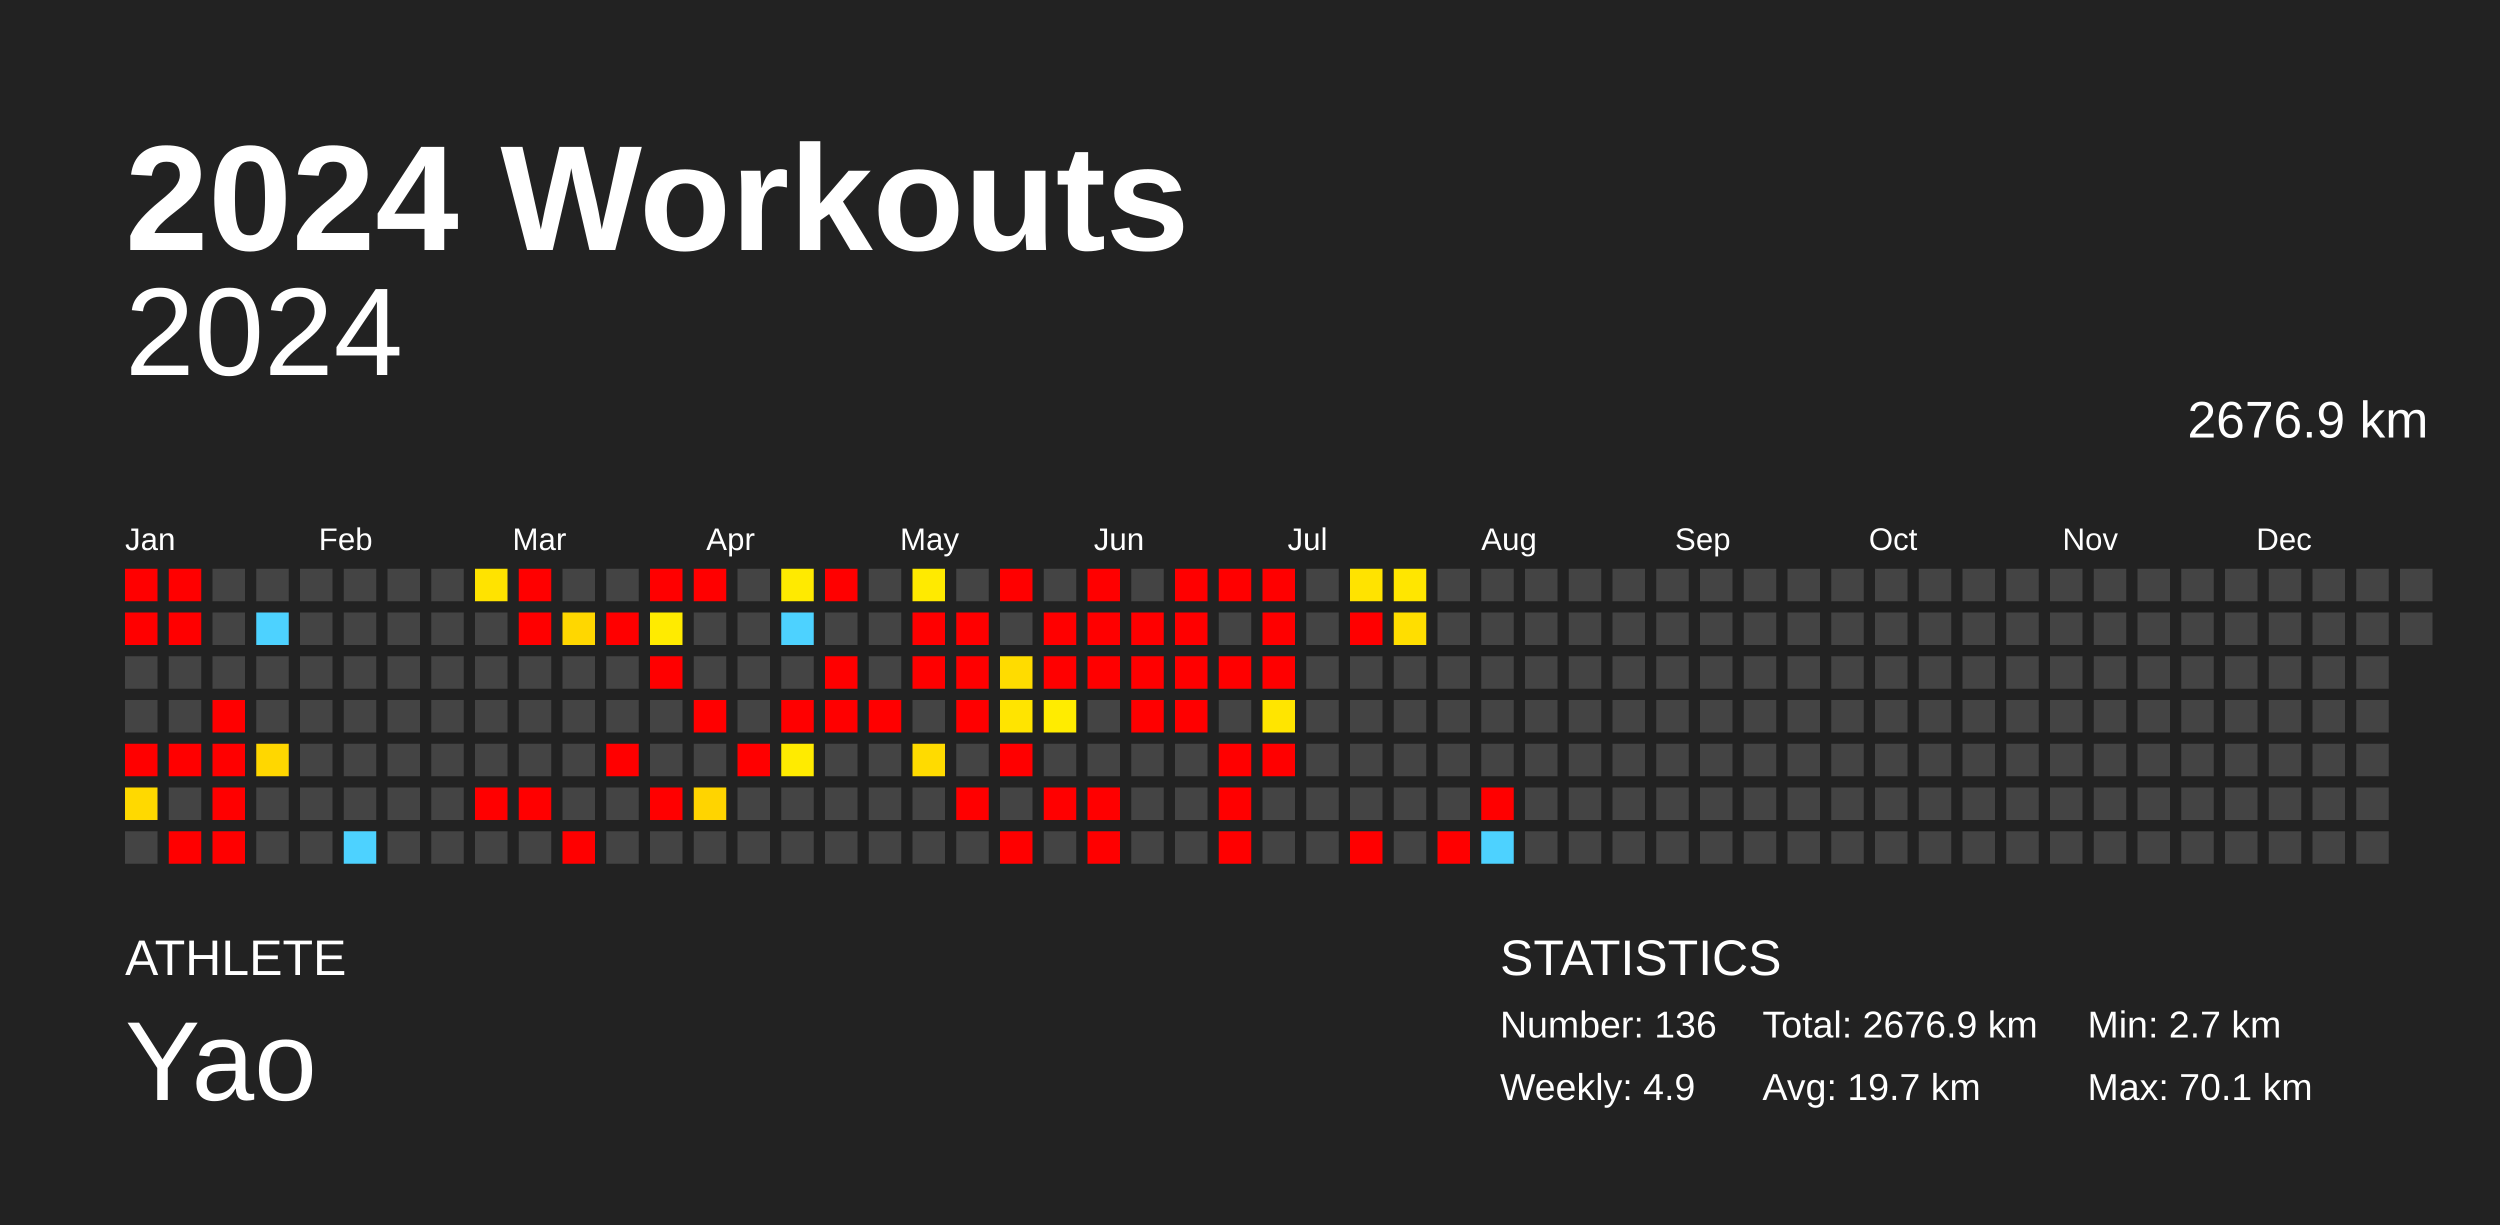
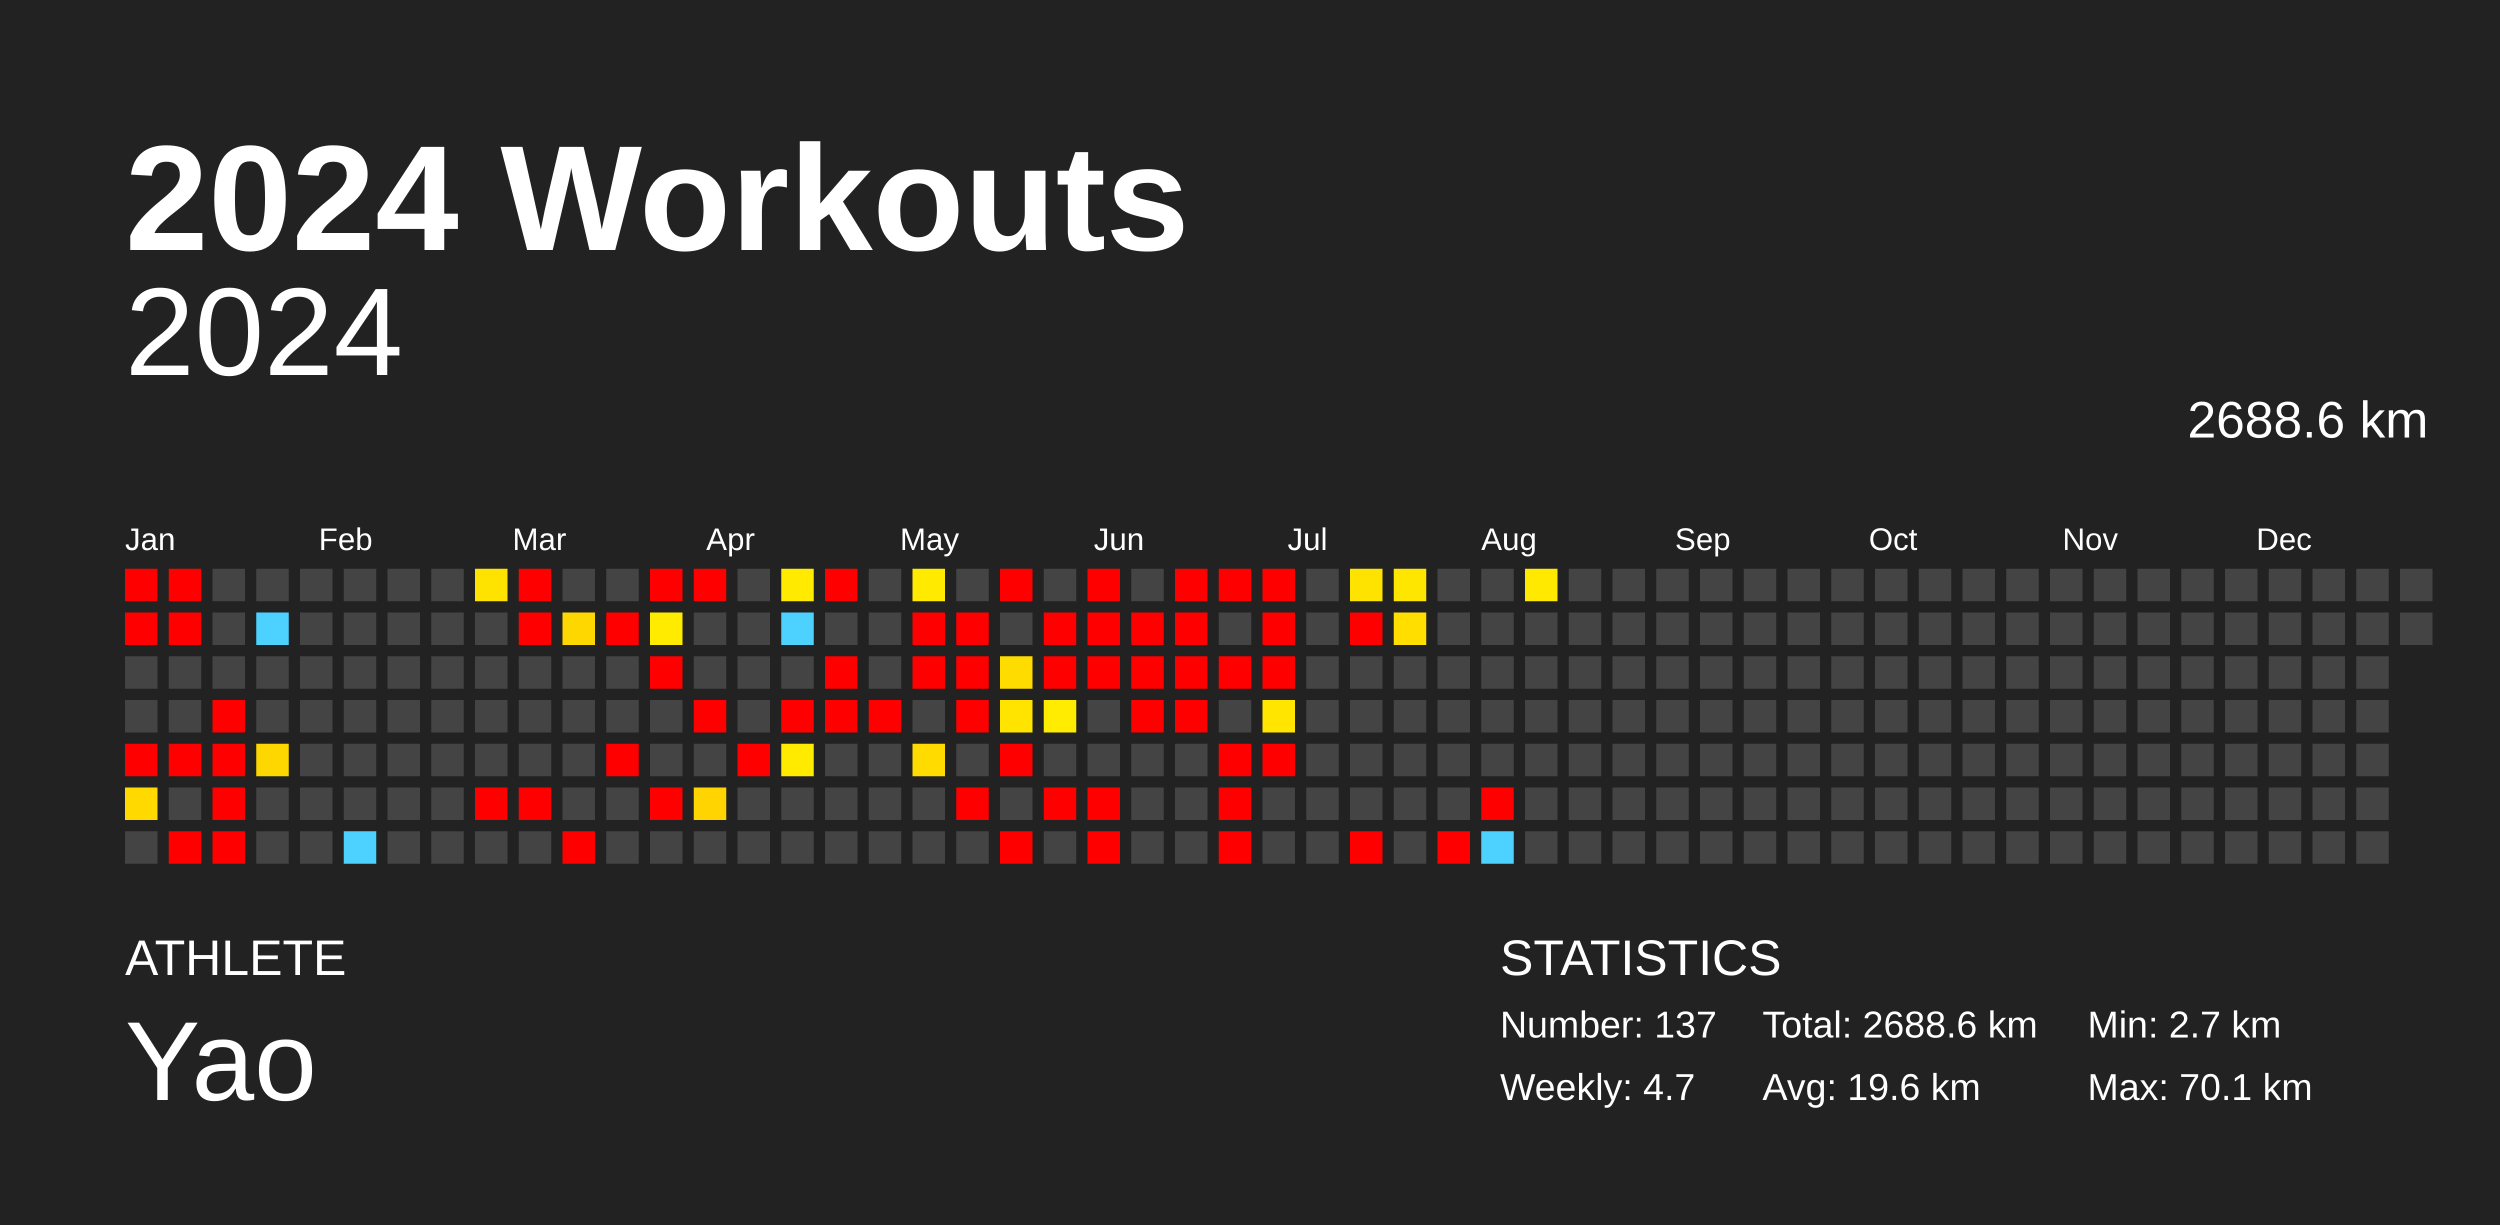
<svg xmlns="http://www.w3.org/2000/svg" baseProfile="full" height="98mm" version="1.1" viewBox="0,0,200,98" width="200mm">
  <defs />
  <rect fill="#222222" height="98" width="200" x="0" y="0" />
  <text fill="#FFFFFF" style="font-size:12px; font-family:Arial; font-weight:bold;" x="10" y="20">2024 Workouts</text>
  <text fill="#FFFFFF" style="font-size:4px; font-family:Arial" x="10" y="78">ATHLETE</text>
  <text fill="#FFFFFF" style="font-size:9px; font-family:Arial" x="10" y="88">Yao</text>
  <text fill="#FFFFFF" style="font-size:4px; font-family:Arial" x="120" y="78">STATISTICS</text>
-   <text fill="#FFFFFF" style="font-size:3px; font-family:Arial" x="120" y="83">Number: 136</text>
-   <text fill="#FFFFFF" style="font-size:3px; font-family:Arial" x="120" y="88">Weekly: 4.9</text>
-   <text fill="#FFFFFF" style="font-size:3px; font-family:Arial" x="141" y="83">Total: 2676.9 km</text>
-   <text fill="#FFFFFF" style="font-size:3px; font-family:Arial" x="141" y="88">Avg: 19.7 km</text>
+   <text fill="#FFFFFF" style="font-size:3px; font-family:Arial" x="120" y="83">Number: 137</text>
+   <text fill="#FFFFFF" style="font-size:3px; font-family:Arial" x="120" y="88">Weekly: 4.7</text>
+   <text fill="#FFFFFF" style="font-size:3px; font-family:Arial" x="141" y="83">Total: 2688.6 km</text>
+   <text fill="#FFFFFF" style="font-size:3px; font-family:Arial" x="141" y="88">Avg: 19.6 km</text>
  <text fill="#FFFFFF" style="font-size:3px; font-family:Arial" x="167" y="83">Min: 2.7 km</text>
  <text fill="#FFFFFF" style="font-size:3px; font-family:Arial" x="167" y="88">Max: 70.1 km</text>
  <text alignment-baseline="hanging" fill="#FFFFFF" style="font-size:10.0px; font-family:Arial;" x="10" y="30">2024</text>
-   <text alignment-baseline="hanging" fill="#FFFFFF" style="font-size:4.125px; font-family:Arial;" x="175" y="35">2676.9 km</text>
+   <text alignment-baseline="hanging" fill="#FFFFFF" style="font-size:4.125px; font-family:Arial;" x="175" y="35">2688.6 km</text>
  <text fill="#FFFFFF" style="font-size:2.5px; font-family:Arial" x="10.0" y="44">Jan</text>
  <text fill="#FFFFFF" style="font-size:2.5px; font-family:Arial" x="25.5" y="44">Feb</text>
  <text fill="#FFFFFF" style="font-size:2.5px; font-family:Arial" x="41.0" y="44">Mar</text>
  <text fill="#FFFFFF" style="font-size:2.5px; font-family:Arial" x="56.5" y="44">Apr</text>
  <text fill="#FFFFFF" style="font-size:2.5px; font-family:Arial" x="72.0" y="44">May</text>
  <text fill="#FFFFFF" style="font-size:2.5px; font-family:Arial" x="87.5" y="44">Jun</text>
  <text fill="#FFFFFF" style="font-size:2.5px; font-family:Arial" x="103.0" y="44">Jul</text>
  <text fill="#FFFFFF" style="font-size:2.5px; font-family:Arial" x="118.5" y="44">Aug</text>
  <text fill="#FFFFFF" style="font-size:2.5px; font-family:Arial" x="134.0" y="44">Sep</text>
  <text fill="#FFFFFF" style="font-size:2.5px; font-family:Arial" x="149.5" y="44">Oct</text>
  <text fill="#FFFFFF" style="font-size:2.5px; font-family:Arial" x="165.0" y="44">Nov</text>
  <text fill="#FFFFFF" style="font-size:2.5px; font-family:Arial" x="180.5" y="44">Dec</text>
  <rect fill="red" height="2.6" width="2.6" x="10.0" y="45.5" />
  <rect fill="red" height="2.6" width="2.6" x="10.0" y="49.0" />
  <rect fill="#444444" height="2.6" width="2.6" x="10.0" y="52.5" />
  <rect fill="#444444" height="2.6" width="2.6" x="10.0" y="56.0" />
  <rect fill="red" height="2.6" width="2.6" x="10.0" y="59.5" />
  <rect fill="#ffd900" height="2.6" width="2.6" x="10.0" y="63.0" />
  <rect fill="#444444" height="2.6" width="2.6" x="10.0" y="66.5" />
  <rect fill="red" height="2.6" width="2.6" x="13.5" y="45.5" />
  <rect fill="red" height="2.6" width="2.6" x="13.5" y="49.0" />
  <rect fill="#444444" height="2.6" width="2.6" x="13.5" y="52.5" />
  <rect fill="#444444" height="2.6" width="2.6" x="13.5" y="56.0" />
  <rect fill="red" height="2.6" width="2.6" x="13.5" y="59.5" />
  <rect fill="#444444" height="2.6" width="2.6" x="13.5" y="63.0" />
  <rect fill="red" height="2.6" width="2.6" x="13.5" y="66.5" />
  <rect fill="#444444" height="2.6" width="2.6" x="17.0" y="45.5" />
  <rect fill="#444444" height="2.6" width="2.6" x="17.0" y="49.0" />
  <rect fill="#444444" height="2.6" width="2.6" x="17.0" y="52.5" />
  <rect fill="red" height="2.6" width="2.6" x="17.0" y="56.0" />
  <rect fill="red" height="2.6" width="2.6" x="17.0" y="59.5" />
  <rect fill="red" height="2.6" width="2.6" x="17.0" y="63.0" />
  <rect fill="red" height="2.6" width="2.6" x="17.0" y="66.5" />
  <rect fill="#444444" height="2.6" width="2.6" x="20.5" y="45.5" />
  <rect fill="#4dd2ff" height="2.6" width="2.6" x="20.5" y="49.0" />
  <rect fill="#444444" height="2.6" width="2.6" x="20.5" y="52.5" />
  <rect fill="#444444" height="2.6" width="2.6" x="20.5" y="56.0" />
  <rect fill="#ffd700" height="2.6" width="2.6" x="20.5" y="59.5" />
  <rect fill="#444444" height="2.6" width="2.6" x="20.5" y="63.0" />
  <rect fill="#444444" height="2.6" width="2.6" x="20.5" y="66.5" />
  <rect fill="#444444" height="2.6" width="2.6" x="24.0" y="45.5" />
  <rect fill="#444444" height="2.6" width="2.6" x="24.0" y="49.0" />
  <rect fill="#444444" height="2.6" width="2.6" x="24.0" y="52.5" />
  <rect fill="#444444" height="2.6" width="2.6" x="24.0" y="56.0" />
  <rect fill="#444444" height="2.6" width="2.6" x="24.0" y="59.5" />
  <rect fill="#444444" height="2.6" width="2.6" x="24.0" y="63.0" />
  <rect fill="#444444" height="2.6" width="2.6" x="24.0" y="66.5" />
  <rect fill="#444444" height="2.6" width="2.6" x="27.5" y="45.5" />
  <rect fill="#444444" height="2.6" width="2.6" x="27.5" y="49.0" />
  <rect fill="#444444" height="2.6" width="2.6" x="27.5" y="52.5" />
  <rect fill="#444444" height="2.6" width="2.6" x="27.5" y="56.0" />
  <rect fill="#444444" height="2.6" width="2.6" x="27.5" y="59.5" />
  <rect fill="#444444" height="2.6" width="2.6" x="27.5" y="63.0" />
  <rect fill="#4dd2ff" height="2.6" width="2.6" x="27.5" y="66.5" />
  <rect fill="#444444" height="2.6" width="2.6" x="31.0" y="45.5" />
  <rect fill="#444444" height="2.6" width="2.6" x="31.0" y="49.0" />
  <rect fill="#444444" height="2.6" width="2.6" x="31.0" y="52.5" />
  <rect fill="#444444" height="2.6" width="2.6" x="31.0" y="56.0" />
  <rect fill="#444444" height="2.6" width="2.6" x="31.0" y="59.5" />
  <rect fill="#444444" height="2.6" width="2.6" x="31.0" y="63.0" />
  <rect fill="#444444" height="2.6" width="2.6" x="31.0" y="66.5" />
  <rect fill="#444444" height="2.6" width="2.6" x="34.5" y="45.5" />
  <rect fill="#444444" height="2.6" width="2.6" x="34.5" y="49.0" />
  <rect fill="#444444" height="2.6" width="2.6" x="34.5" y="52.5" />
  <rect fill="#444444" height="2.6" width="2.6" x="34.5" y="56.0" />
  <rect fill="#444444" height="2.6" width="2.6" x="34.5" y="59.5" />
  <rect fill="#444444" height="2.6" width="2.6" x="34.5" y="63.0" />
  <rect fill="#444444" height="2.6" width="2.6" x="34.5" y="66.5" />
  <rect fill="#ffe300" height="2.6" width="2.6" x="38.0" y="45.5" />
  <rect fill="#444444" height="2.6" width="2.6" x="38.0" y="49.0" />
  <rect fill="#444444" height="2.6" width="2.6" x="38.0" y="52.5" />
  <rect fill="#444444" height="2.6" width="2.6" x="38.0" y="56.0" />
  <rect fill="#444444" height="2.6" width="2.6" x="38.0" y="59.5" />
  <rect fill="red" height="2.6" width="2.6" x="38.0" y="63.0" />
  <rect fill="#444444" height="2.6" width="2.6" x="38.0" y="66.5" />
  <rect fill="red" height="2.6" width="2.6" x="41.5" y="45.5" />
  <rect fill="red" height="2.6" width="2.6" x="41.5" y="49.0" />
  <rect fill="#444444" height="2.6" width="2.6" x="41.5" y="52.5" />
  <rect fill="#444444" height="2.6" width="2.6" x="41.5" y="56.0" />
  <rect fill="#444444" height="2.6" width="2.6" x="41.5" y="59.5" />
  <rect fill="red" height="2.6" width="2.6" x="41.5" y="63.0" />
  <rect fill="#444444" height="2.6" width="2.6" x="41.5" y="66.5" />
  <rect fill="#444444" height="2.6" width="2.6" x="45.0" y="45.5" />
  <rect fill="#ffd700" height="2.6" width="2.6" x="45.0" y="49.0" />
  <rect fill="#444444" height="2.6" width="2.6" x="45.0" y="52.5" />
  <rect fill="#444444" height="2.6" width="2.6" x="45.0" y="56.0" />
  <rect fill="#444444" height="2.6" width="2.6" x="45.0" y="59.5" />
  <rect fill="#444444" height="2.6" width="2.6" x="45.0" y="63.0" />
  <rect fill="red" height="2.6" width="2.6" x="45.0" y="66.5" />
  <rect fill="#444444" height="2.6" width="2.6" x="48.5" y="45.5" />
  <rect fill="red" height="2.6" width="2.6" x="48.5" y="49.0" />
  <rect fill="#444444" height="2.6" width="2.6" x="48.5" y="52.5" />
  <rect fill="#444444" height="2.6" width="2.6" x="48.5" y="56.0" />
  <rect fill="red" height="2.6" width="2.6" x="48.5" y="59.5" />
  <rect fill="#444444" height="2.6" width="2.6" x="48.5" y="63.0" />
  <rect fill="#444444" height="2.6" width="2.6" x="48.5" y="66.5" />
  <rect fill="red" height="2.6" width="2.6" x="52.0" y="45.5" />
  <rect fill="#ffeb00" height="2.6" width="2.6" x="52.0" y="49.0" />
  <rect fill="red" height="2.6" width="2.6" x="52.0" y="52.5" />
  <rect fill="#444444" height="2.6" width="2.6" x="52.0" y="56.0" />
  <rect fill="#444444" height="2.6" width="2.6" x="52.0" y="59.5" />
  <rect fill="red" height="2.6" width="2.6" x="52.0" y="63.0" />
  <rect fill="#444444" height="2.6" width="2.6" x="52.0" y="66.5" />
  <rect fill="red" height="2.6" width="2.6" x="55.5" y="45.5" />
  <rect fill="#444444" height="2.6" width="2.6" x="55.5" y="49.0" />
  <rect fill="#444444" height="2.6" width="2.6" x="55.5" y="52.5" />
  <rect fill="red" height="2.6" width="2.6" x="55.5" y="56.0" />
  <rect fill="#444444" height="2.6" width="2.6" x="55.5" y="59.5" />
  <rect fill="#ffd400" height="2.6" width="2.6" x="55.5" y="63.0" />
  <rect fill="#444444" height="2.6" width="2.6" x="55.5" y="66.5" />
  <rect fill="#444444" height="2.6" width="2.6" x="59.0" y="45.5" />
  <rect fill="#444444" height="2.6" width="2.6" x="59.0" y="49.0" />
  <rect fill="#444444" height="2.6" width="2.6" x="59.0" y="52.5" />
  <rect fill="#444444" height="2.6" width="2.6" x="59.0" y="56.0" />
  <rect fill="red" height="2.6" width="2.6" x="59.0" y="59.5" />
  <rect fill="#444444" height="2.6" width="2.6" x="59.0" y="63.0" />
  <rect fill="#444444" height="2.6" width="2.6" x="59.0" y="66.5" />
  <rect fill="#ffea00" height="2.6" width="2.6" x="62.5" y="45.5" />
  <rect fill="#4dd2ff" height="2.6" width="2.6" x="62.5" y="49.0" />
  <rect fill="#444444" height="2.6" width="2.6" x="62.5" y="52.5" />
  <rect fill="red" height="2.6" width="2.6" x="62.5" y="56.0" />
  <rect fill="#ffeb00" height="2.6" width="2.6" x="62.5" y="59.5" />
  <rect fill="#444444" height="2.6" width="2.6" x="62.5" y="63.0" />
  <rect fill="#444444" height="2.6" width="2.6" x="62.5" y="66.5" />
  <rect fill="red" height="2.6" width="2.6" x="66.0" y="45.5" />
  <rect fill="#444444" height="2.6" width="2.6" x="66.0" y="49.0" />
  <rect fill="red" height="2.6" width="2.6" x="66.0" y="52.5" />
  <rect fill="red" height="2.6" width="2.6" x="66.0" y="56.0" />
  <rect fill="#444444" height="2.6" width="2.6" x="66.0" y="59.5" />
  <rect fill="#444444" height="2.6" width="2.6" x="66.0" y="63.0" />
  <rect fill="#444444" height="2.6" width="2.6" x="66.0" y="66.5" />
  <rect fill="#444444" height="2.6" width="2.6" x="69.5" y="45.5" />
  <rect fill="#444444" height="2.6" width="2.6" x="69.5" y="49.0" />
  <rect fill="#444444" height="2.6" width="2.6" x="69.5" y="52.5" />
  <rect fill="red" height="2.6" width="2.6" x="69.5" y="56.0" />
  <rect fill="#444444" height="2.6" width="2.6" x="69.5" y="59.5" />
  <rect fill="#444444" height="2.6" width="2.6" x="69.5" y="63.0" />
  <rect fill="#444444" height="2.6" width="2.6" x="69.5" y="66.5" />
  <rect fill="#ffea00" height="2.6" width="2.6" x="73.0" y="45.5" />
  <rect fill="red" height="2.6" width="2.6" x="73.0" y="49.0" />
  <rect fill="red" height="2.6" width="2.6" x="73.0" y="52.5" />
  <rect fill="#444444" height="2.6" width="2.6" x="73.0" y="56.0" />
  <rect fill="#ffdb00" height="2.6" width="2.6" x="73.0" y="59.5" />
  <rect fill="#444444" height="2.6" width="2.6" x="73.0" y="63.0" />
  <rect fill="#444444" height="2.6" width="2.6" x="73.0" y="66.5" />
  <rect fill="#444444" height="2.6" width="2.6" x="76.5" y="45.5" />
  <rect fill="red" height="2.6" width="2.6" x="76.5" y="49.0" />
  <rect fill="red" height="2.6" width="2.6" x="76.5" y="52.5" />
  <rect fill="red" height="2.6" width="2.6" x="76.5" y="56.0" />
  <rect fill="#444444" height="2.6" width="2.6" x="76.5" y="59.5" />
  <rect fill="red" height="2.6" width="2.6" x="76.5" y="63.0" />
  <rect fill="#444444" height="2.6" width="2.6" x="76.5" y="66.5" />
  <rect fill="red" height="2.6" width="2.6" x="80.0" y="45.5" />
  <rect fill="#444444" height="2.6" width="2.6" x="80.0" y="49.0" />
  <rect fill="#ffdc00" height="2.6" width="2.6" x="80.0" y="52.5" />
  <rect fill="#ffe400" height="2.6" width="2.6" x="80.0" y="56.0" />
  <rect fill="red" height="2.6" width="2.6" x="80.0" y="59.5" />
  <rect fill="#444444" height="2.6" width="2.6" x="80.0" y="63.0" />
  <rect fill="red" height="2.6" width="2.6" x="80.0" y="66.5" />
  <rect fill="#444444" height="2.6" width="2.6" x="83.5" y="45.5" />
  <rect fill="red" height="2.6" width="2.6" x="83.5" y="49.0" />
  <rect fill="red" height="2.6" width="2.6" x="83.5" y="52.5" />
  <rect fill="#ffec00" height="2.6" width="2.6" x="83.5" y="56.0" />
  <rect fill="#444444" height="2.6" width="2.6" x="83.5" y="59.5" />
  <rect fill="red" height="2.6" width="2.6" x="83.5" y="63.0" />
  <rect fill="#444444" height="2.6" width="2.6" x="83.5" y="66.5" />
  <rect fill="red" height="2.6" width="2.6" x="87.0" y="45.5" />
  <rect fill="red" height="2.6" width="2.6" x="87.0" y="49.0" />
  <rect fill="red" height="2.6" width="2.6" x="87.0" y="52.5" />
  <rect fill="#444444" height="2.6" width="2.6" x="87.0" y="56.0" />
  <rect fill="#444444" height="2.6" width="2.6" x="87.0" y="59.5" />
  <rect fill="red" height="2.6" width="2.6" x="87.0" y="63.0" />
  <rect fill="red" height="2.6" width="2.6" x="87.0" y="66.5" />
  <rect fill="#444444" height="2.6" width="2.6" x="90.5" y="45.5" />
  <rect fill="red" height="2.6" width="2.6" x="90.5" y="49.0" />
  <rect fill="red" height="2.6" width="2.6" x="90.5" y="52.5" />
  <rect fill="red" height="2.6" width="2.6" x="90.5" y="56.0" />
  <rect fill="#444444" height="2.6" width="2.6" x="90.5" y="59.5" />
  <rect fill="#444444" height="2.6" width="2.6" x="90.5" y="63.0" />
  <rect fill="#444444" height="2.6" width="2.6" x="90.5" y="66.5" />
  <rect fill="red" height="2.6" width="2.6" x="94.0" y="45.5" />
  <rect fill="red" height="2.6" width="2.6" x="94.0" y="49.0" />
  <rect fill="red" height="2.6" width="2.6" x="94.0" y="52.5" />
  <rect fill="red" height="2.6" width="2.6" x="94.0" y="56.0" />
  <rect fill="#444444" height="2.6" width="2.6" x="94.0" y="59.5" />
  <rect fill="#444444" height="2.6" width="2.6" x="94.0" y="63.0" />
  <rect fill="#444444" height="2.6" width="2.6" x="94.0" y="66.5" />
  <rect fill="red" height="2.6" width="2.6" x="97.5" y="45.5" />
  <rect fill="#444444" height="2.6" width="2.6" x="97.5" y="49.0" />
  <rect fill="red" height="2.6" width="2.6" x="97.5" y="52.5" />
  <rect fill="#444444" height="2.6" width="2.6" x="97.5" y="56.0" />
  <rect fill="red" height="2.6" width="2.6" x="97.5" y="59.5" />
  <rect fill="red" height="2.6" width="2.6" x="97.5" y="63.0" />
  <rect fill="red" height="2.6" width="2.6" x="97.5" y="66.5" />
  <rect fill="red" height="2.6" width="2.6" x="101.0" y="45.5" />
  <rect fill="red" height="2.6" width="2.6" x="101.0" y="49.0" />
  <rect fill="red" height="2.6" width="2.6" x="101.0" y="52.5" />
  <rect fill="#ffe500" height="2.6" width="2.6" x="101.0" y="56.0" />
  <rect fill="red" height="2.6" width="2.6" x="101.0" y="59.5" />
  <rect fill="#444444" height="2.6" width="2.6" x="101.0" y="63.0" />
  <rect fill="#444444" height="2.6" width="2.6" x="101.0" y="66.5" />
  <rect fill="#444444" height="2.6" width="2.6" x="104.5" y="45.5" />
  <rect fill="#444444" height="2.6" width="2.6" x="104.5" y="49.0" />
  <rect fill="#444444" height="2.6" width="2.6" x="104.5" y="52.5" />
  <rect fill="#444444" height="2.6" width="2.6" x="104.5" y="56.0" />
  <rect fill="#444444" height="2.6" width="2.6" x="104.5" y="59.5" />
  <rect fill="#444444" height="2.6" width="2.6" x="104.5" y="63.0" />
  <rect fill="#444444" height="2.6" width="2.6" x="104.5" y="66.5" />
  <rect fill="#ffe300" height="2.6" width="2.6" x="108.0" y="45.5" />
  <rect fill="red" height="2.6" width="2.6" x="108.0" y="49.0" />
  <rect fill="#444444" height="2.6" width="2.6" x="108.0" y="52.5" />
  <rect fill="#444444" height="2.6" width="2.6" x="108.0" y="56.0" />
  <rect fill="#444444" height="2.6" width="2.6" x="108.0" y="59.5" />
  <rect fill="#444444" height="2.6" width="2.6" x="108.0" y="63.0" />
  <rect fill="red" height="2.6" width="2.6" x="108.0" y="66.5" />
  <rect fill="#ffe600" height="2.6" width="2.6" x="111.5" y="45.5" />
  <rect fill="#ffde00" height="2.6" width="2.6" x="111.5" y="49.0" />
  <rect fill="#444444" height="2.6" width="2.6" x="111.5" y="52.5" />
  <rect fill="#444444" height="2.6" width="2.6" x="111.5" y="56.0" />
  <rect fill="#444444" height="2.6" width="2.6" x="111.5" y="59.5" />
  <rect fill="#444444" height="2.6" width="2.6" x="111.5" y="63.0" />
  <rect fill="#444444" height="2.6" width="2.6" x="111.5" y="66.5" />
  <rect fill="#444444" height="2.6" width="2.6" x="115.0" y="45.5" />
  <rect fill="#444444" height="2.6" width="2.6" x="115.0" y="49.0" />
  <rect fill="#444444" height="2.6" width="2.6" x="115.0" y="52.5" />
  <rect fill="#444444" height="2.6" width="2.6" x="115.0" y="56.0" />
  <rect fill="#444444" height="2.6" width="2.6" x="115.0" y="59.5" />
  <rect fill="#444444" height="2.6" width="2.6" x="115.0" y="63.0" />
  <rect fill="red" height="2.6" width="2.6" x="115.0" y="66.5" />
  <rect fill="#444444" height="2.6" width="2.6" x="118.5" y="45.5" />
  <rect fill="#444444" height="2.6" width="2.6" x="118.5" y="49.0" />
  <rect fill="#444444" height="2.6" width="2.6" x="118.5" y="52.5" />
  <rect fill="#444444" height="2.6" width="2.6" x="118.5" y="56.0" />
  <rect fill="#444444" height="2.6" width="2.6" x="118.5" y="59.5" />
  <rect fill="red" height="2.6" width="2.6" x="118.5" y="63.0" />
  <rect fill="#4dd2ff" height="2.6" width="2.6" x="118.5" y="66.5" />
-   <rect fill="#444444" height="2.6" width="2.6" x="122.0" y="45.5" />
+   <rect fill="#ffe900" height="2.6" width="2.6" x="122.0" y="45.5" />
  <rect fill="#444444" height="2.6" width="2.6" x="122.0" y="49.0" />
  <rect fill="#444444" height="2.6" width="2.6" x="122.0" y="52.5" />
  <rect fill="#444444" height="2.6" width="2.6" x="122.0" y="56.0" />
  <rect fill="#444444" height="2.6" width="2.6" x="122.0" y="59.5" />
  <rect fill="#444444" height="2.6" width="2.6" x="122.0" y="63.0" />
  <rect fill="#444444" height="2.6" width="2.6" x="122.0" y="66.5" />
  <rect fill="#444444" height="2.6" width="2.6" x="125.5" y="45.5" />
  <rect fill="#444444" height="2.6" width="2.6" x="125.5" y="49.0" />
  <rect fill="#444444" height="2.6" width="2.6" x="125.5" y="52.5" />
  <rect fill="#444444" height="2.6" width="2.6" x="125.5" y="56.0" />
  <rect fill="#444444" height="2.6" width="2.6" x="125.5" y="59.5" />
  <rect fill="#444444" height="2.6" width="2.6" x="125.5" y="63.0" />
  <rect fill="#444444" height="2.6" width="2.6" x="125.5" y="66.5" />
  <rect fill="#444444" height="2.6" width="2.6" x="129.0" y="45.5" />
  <rect fill="#444444" height="2.6" width="2.6" x="129.0" y="49.0" />
  <rect fill="#444444" height="2.6" width="2.6" x="129.0" y="52.5" />
  <rect fill="#444444" height="2.6" width="2.6" x="129.0" y="56.0" />
  <rect fill="#444444" height="2.6" width="2.6" x="129.0" y="59.5" />
  <rect fill="#444444" height="2.6" width="2.6" x="129.0" y="63.0" />
  <rect fill="#444444" height="2.6" width="2.6" x="129.0" y="66.5" />
  <rect fill="#444444" height="2.6" width="2.6" x="132.5" y="45.5" />
  <rect fill="#444444" height="2.6" width="2.6" x="132.5" y="49.0" />
  <rect fill="#444444" height="2.6" width="2.6" x="132.5" y="52.5" />
  <rect fill="#444444" height="2.6" width="2.6" x="132.5" y="56.0" />
  <rect fill="#444444" height="2.6" width="2.6" x="132.5" y="59.5" />
  <rect fill="#444444" height="2.6" width="2.6" x="132.5" y="63.0" />
  <rect fill="#444444" height="2.6" width="2.6" x="132.5" y="66.5" />
  <rect fill="#444444" height="2.6" width="2.6" x="136.0" y="45.5" />
  <rect fill="#444444" height="2.6" width="2.6" x="136.0" y="49.0" />
  <rect fill="#444444" height="2.6" width="2.6" x="136.0" y="52.5" />
  <rect fill="#444444" height="2.6" width="2.6" x="136.0" y="56.0" />
  <rect fill="#444444" height="2.6" width="2.6" x="136.0" y="59.5" />
  <rect fill="#444444" height="2.6" width="2.6" x="136.0" y="63.0" />
  <rect fill="#444444" height="2.6" width="2.6" x="136.0" y="66.5" />
  <rect fill="#444444" height="2.6" width="2.6" x="139.5" y="45.5" />
  <rect fill="#444444" height="2.6" width="2.6" x="139.5" y="49.0" />
  <rect fill="#444444" height="2.6" width="2.6" x="139.5" y="52.5" />
  <rect fill="#444444" height="2.6" width="2.6" x="139.5" y="56.0" />
  <rect fill="#444444" height="2.6" width="2.6" x="139.5" y="59.5" />
  <rect fill="#444444" height="2.6" width="2.6" x="139.5" y="63.0" />
  <rect fill="#444444" height="2.6" width="2.6" x="139.5" y="66.5" />
  <rect fill="#444444" height="2.6" width="2.6" x="143.0" y="45.5" />
  <rect fill="#444444" height="2.6" width="2.6" x="143.0" y="49.0" />
  <rect fill="#444444" height="2.6" width="2.6" x="143.0" y="52.5" />
  <rect fill="#444444" height="2.6" width="2.6" x="143.0" y="56.0" />
  <rect fill="#444444" height="2.6" width="2.6" x="143.0" y="59.5" />
  <rect fill="#444444" height="2.6" width="2.6" x="143.0" y="63.0" />
  <rect fill="#444444" height="2.6" width="2.6" x="143.0" y="66.5" />
  <rect fill="#444444" height="2.6" width="2.6" x="146.5" y="45.5" />
  <rect fill="#444444" height="2.6" width="2.6" x="146.5" y="49.0" />
  <rect fill="#444444" height="2.6" width="2.6" x="146.5" y="52.5" />
  <rect fill="#444444" height="2.6" width="2.6" x="146.5" y="56.0" />
  <rect fill="#444444" height="2.6" width="2.6" x="146.5" y="59.5" />
  <rect fill="#444444" height="2.6" width="2.6" x="146.5" y="63.0" />
  <rect fill="#444444" height="2.6" width="2.6" x="146.5" y="66.5" />
  <rect fill="#444444" height="2.6" width="2.6" x="150.0" y="45.5" />
  <rect fill="#444444" height="2.6" width="2.6" x="150.0" y="49.0" />
  <rect fill="#444444" height="2.6" width="2.6" x="150.0" y="52.5" />
  <rect fill="#444444" height="2.6" width="2.6" x="150.0" y="56.0" />
  <rect fill="#444444" height="2.6" width="2.6" x="150.0" y="59.5" />
  <rect fill="#444444" height="2.6" width="2.6" x="150.0" y="63.0" />
  <rect fill="#444444" height="2.6" width="2.6" x="150.0" y="66.5" />
  <rect fill="#444444" height="2.6" width="2.6" x="153.5" y="45.5" />
  <rect fill="#444444" height="2.6" width="2.6" x="153.5" y="49.0" />
  <rect fill="#444444" height="2.6" width="2.6" x="153.5" y="52.5" />
  <rect fill="#444444" height="2.6" width="2.6" x="153.5" y="56.0" />
  <rect fill="#444444" height="2.6" width="2.6" x="153.5" y="59.5" />
  <rect fill="#444444" height="2.6" width="2.6" x="153.5" y="63.0" />
  <rect fill="#444444" height="2.6" width="2.6" x="153.5" y="66.5" />
  <rect fill="#444444" height="2.6" width="2.6" x="157.0" y="45.5" />
  <rect fill="#444444" height="2.6" width="2.6" x="157.0" y="49.0" />
  <rect fill="#444444" height="2.6" width="2.6" x="157.0" y="52.5" />
  <rect fill="#444444" height="2.6" width="2.6" x="157.0" y="56.0" />
  <rect fill="#444444" height="2.6" width="2.6" x="157.0" y="59.5" />
  <rect fill="#444444" height="2.6" width="2.6" x="157.0" y="63.0" />
  <rect fill="#444444" height="2.6" width="2.6" x="157.0" y="66.5" />
  <rect fill="#444444" height="2.6" width="2.6" x="160.5" y="45.5" />
  <rect fill="#444444" height="2.6" width="2.6" x="160.5" y="49.0" />
  <rect fill="#444444" height="2.6" width="2.6" x="160.5" y="52.5" />
  <rect fill="#444444" height="2.6" width="2.6" x="160.5" y="56.0" />
  <rect fill="#444444" height="2.6" width="2.6" x="160.5" y="59.5" />
  <rect fill="#444444" height="2.6" width="2.6" x="160.5" y="63.0" />
  <rect fill="#444444" height="2.6" width="2.6" x="160.5" y="66.5" />
  <rect fill="#444444" height="2.6" width="2.6" x="164.0" y="45.5" />
  <rect fill="#444444" height="2.6" width="2.6" x="164.0" y="49.0" />
  <rect fill="#444444" height="2.6" width="2.6" x="164.0" y="52.5" />
  <rect fill="#444444" height="2.6" width="2.6" x="164.0" y="56.0" />
  <rect fill="#444444" height="2.6" width="2.6" x="164.0" y="59.5" />
  <rect fill="#444444" height="2.6" width="2.6" x="164.0" y="63.0" />
  <rect fill="#444444" height="2.6" width="2.6" x="164.0" y="66.5" />
  <rect fill="#444444" height="2.6" width="2.6" x="167.5" y="45.5" />
  <rect fill="#444444" height="2.6" width="2.6" x="167.5" y="49.0" />
  <rect fill="#444444" height="2.6" width="2.6" x="167.5" y="52.5" />
  <rect fill="#444444" height="2.6" width="2.6" x="167.5" y="56.0" />
  <rect fill="#444444" height="2.6" width="2.6" x="167.5" y="59.5" />
  <rect fill="#444444" height="2.6" width="2.6" x="167.5" y="63.0" />
  <rect fill="#444444" height="2.6" width="2.6" x="167.5" y="66.5" />
  <rect fill="#444444" height="2.6" width="2.6" x="171.0" y="45.5" />
  <rect fill="#444444" height="2.6" width="2.6" x="171.0" y="49.0" />
  <rect fill="#444444" height="2.6" width="2.6" x="171.0" y="52.5" />
  <rect fill="#444444" height="2.6" width="2.6" x="171.0" y="56.0" />
  <rect fill="#444444" height="2.6" width="2.6" x="171.0" y="59.5" />
  <rect fill="#444444" height="2.6" width="2.6" x="171.0" y="63.0" />
  <rect fill="#444444" height="2.6" width="2.6" x="171.0" y="66.5" />
  <rect fill="#444444" height="2.6" width="2.6" x="174.5" y="45.5" />
  <rect fill="#444444" height="2.6" width="2.6" x="174.5" y="49.0" />
  <rect fill="#444444" height="2.6" width="2.6" x="174.5" y="52.5" />
  <rect fill="#444444" height="2.6" width="2.6" x="174.5" y="56.0" />
  <rect fill="#444444" height="2.6" width="2.6" x="174.5" y="59.5" />
  <rect fill="#444444" height="2.6" width="2.6" x="174.5" y="63.0" />
  <rect fill="#444444" height="2.6" width="2.6" x="174.5" y="66.5" />
  <rect fill="#444444" height="2.6" width="2.6" x="178.0" y="45.5" />
  <rect fill="#444444" height="2.6" width="2.6" x="178.0" y="49.0" />
  <rect fill="#444444" height="2.6" width="2.6" x="178.0" y="52.5" />
  <rect fill="#444444" height="2.6" width="2.6" x="178.0" y="56.0" />
  <rect fill="#444444" height="2.6" width="2.6" x="178.0" y="59.5" />
  <rect fill="#444444" height="2.6" width="2.6" x="178.0" y="63.0" />
  <rect fill="#444444" height="2.6" width="2.6" x="178.0" y="66.5" />
  <rect fill="#444444" height="2.6" width="2.6" x="181.5" y="45.5" />
  <rect fill="#444444" height="2.6" width="2.6" x="181.5" y="49.0" />
  <rect fill="#444444" height="2.6" width="2.6" x="181.5" y="52.5" />
  <rect fill="#444444" height="2.6" width="2.6" x="181.5" y="56.0" />
  <rect fill="#444444" height="2.6" width="2.6" x="181.5" y="59.5" />
  <rect fill="#444444" height="2.6" width="2.6" x="181.5" y="63.0" />
  <rect fill="#444444" height="2.6" width="2.6" x="181.5" y="66.5" />
  <rect fill="#444444" height="2.6" width="2.6" x="185.0" y="45.5" />
  <rect fill="#444444" height="2.6" width="2.6" x="185.0" y="49.0" />
  <rect fill="#444444" height="2.6" width="2.6" x="185.0" y="52.5" />
  <rect fill="#444444" height="2.6" width="2.6" x="185.0" y="56.0" />
  <rect fill="#444444" height="2.6" width="2.6" x="185.0" y="59.5" />
  <rect fill="#444444" height="2.6" width="2.6" x="185.0" y="63.0" />
  <rect fill="#444444" height="2.6" width="2.6" x="185.0" y="66.5" />
  <rect fill="#444444" height="2.6" width="2.6" x="188.5" y="45.5" />
  <rect fill="#444444" height="2.6" width="2.6" x="188.5" y="49.0" />
  <rect fill="#444444" height="2.6" width="2.6" x="188.5" y="52.5" />
  <rect fill="#444444" height="2.6" width="2.6" x="188.5" y="56.0" />
  <rect fill="#444444" height="2.6" width="2.6" x="188.5" y="59.5" />
  <rect fill="#444444" height="2.6" width="2.6" x="188.5" y="63.0" />
  <rect fill="#444444" height="2.6" width="2.6" x="188.5" y="66.5" />
  <rect fill="#444444" height="2.6" width="2.6" x="192.0" y="45.5" />
  <rect fill="#444444" height="2.6" width="2.6" x="192.0" y="49.0" />
</svg>
